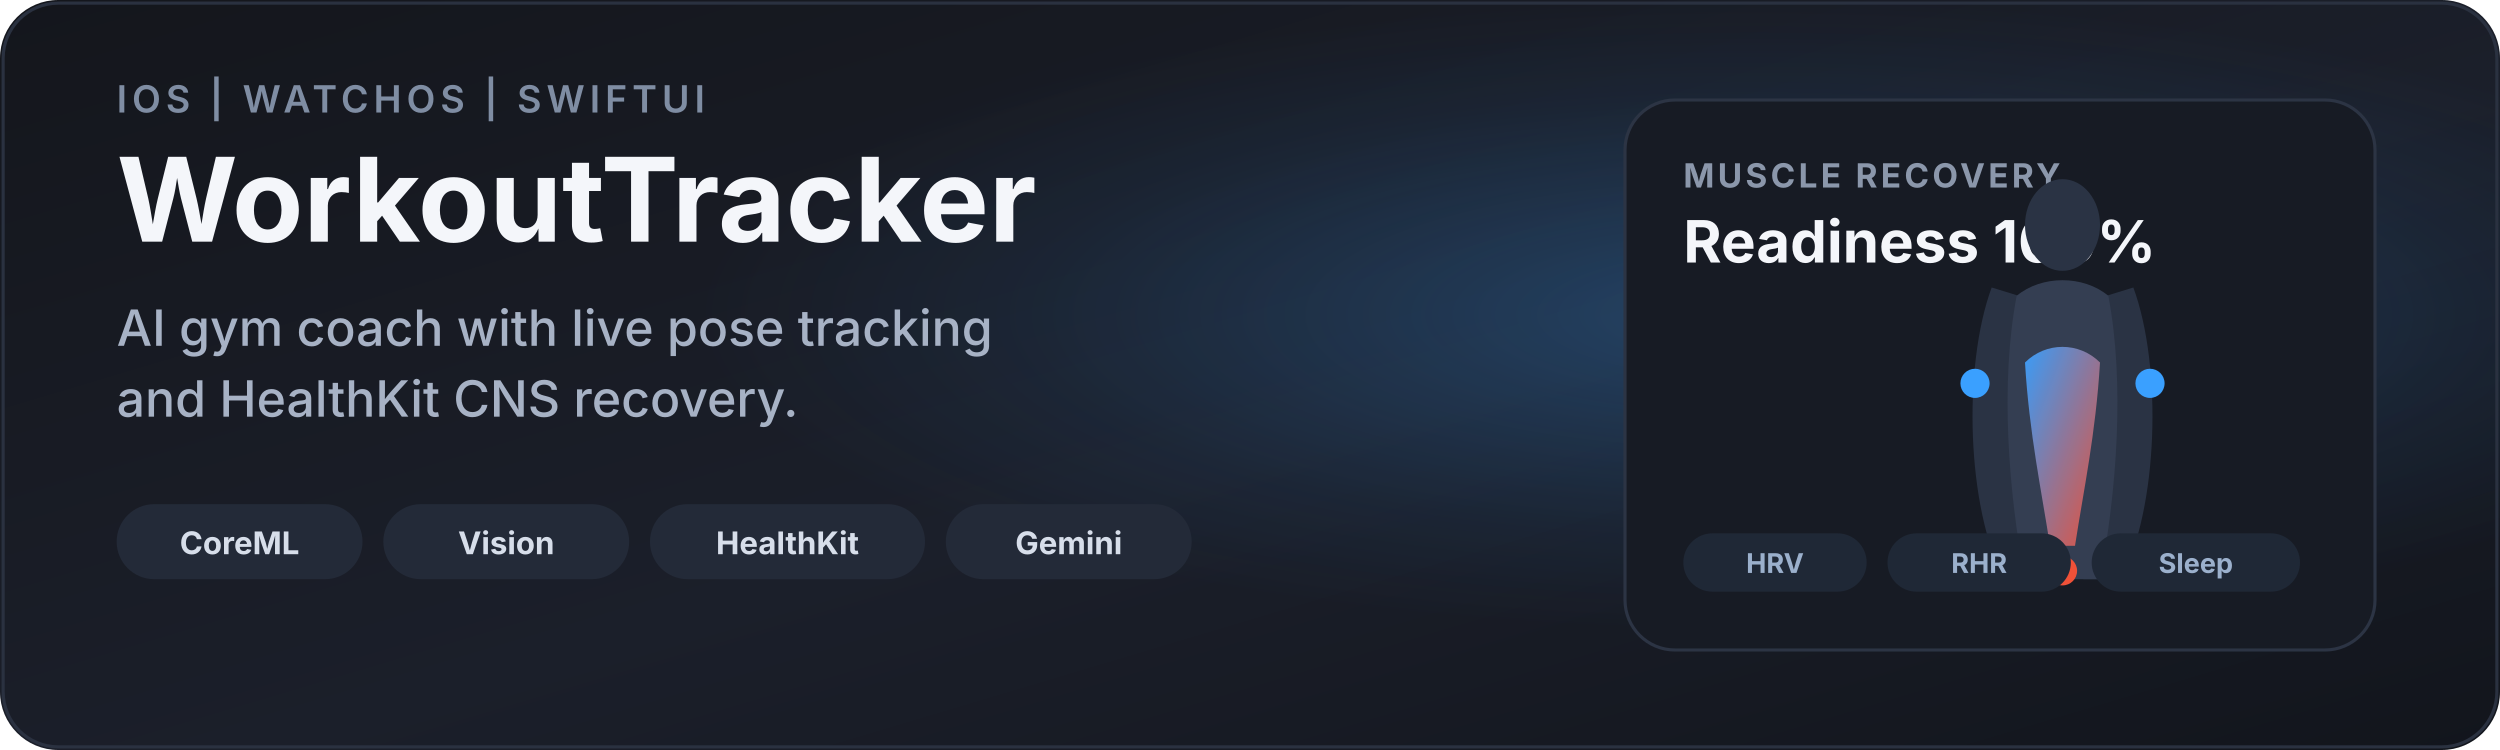
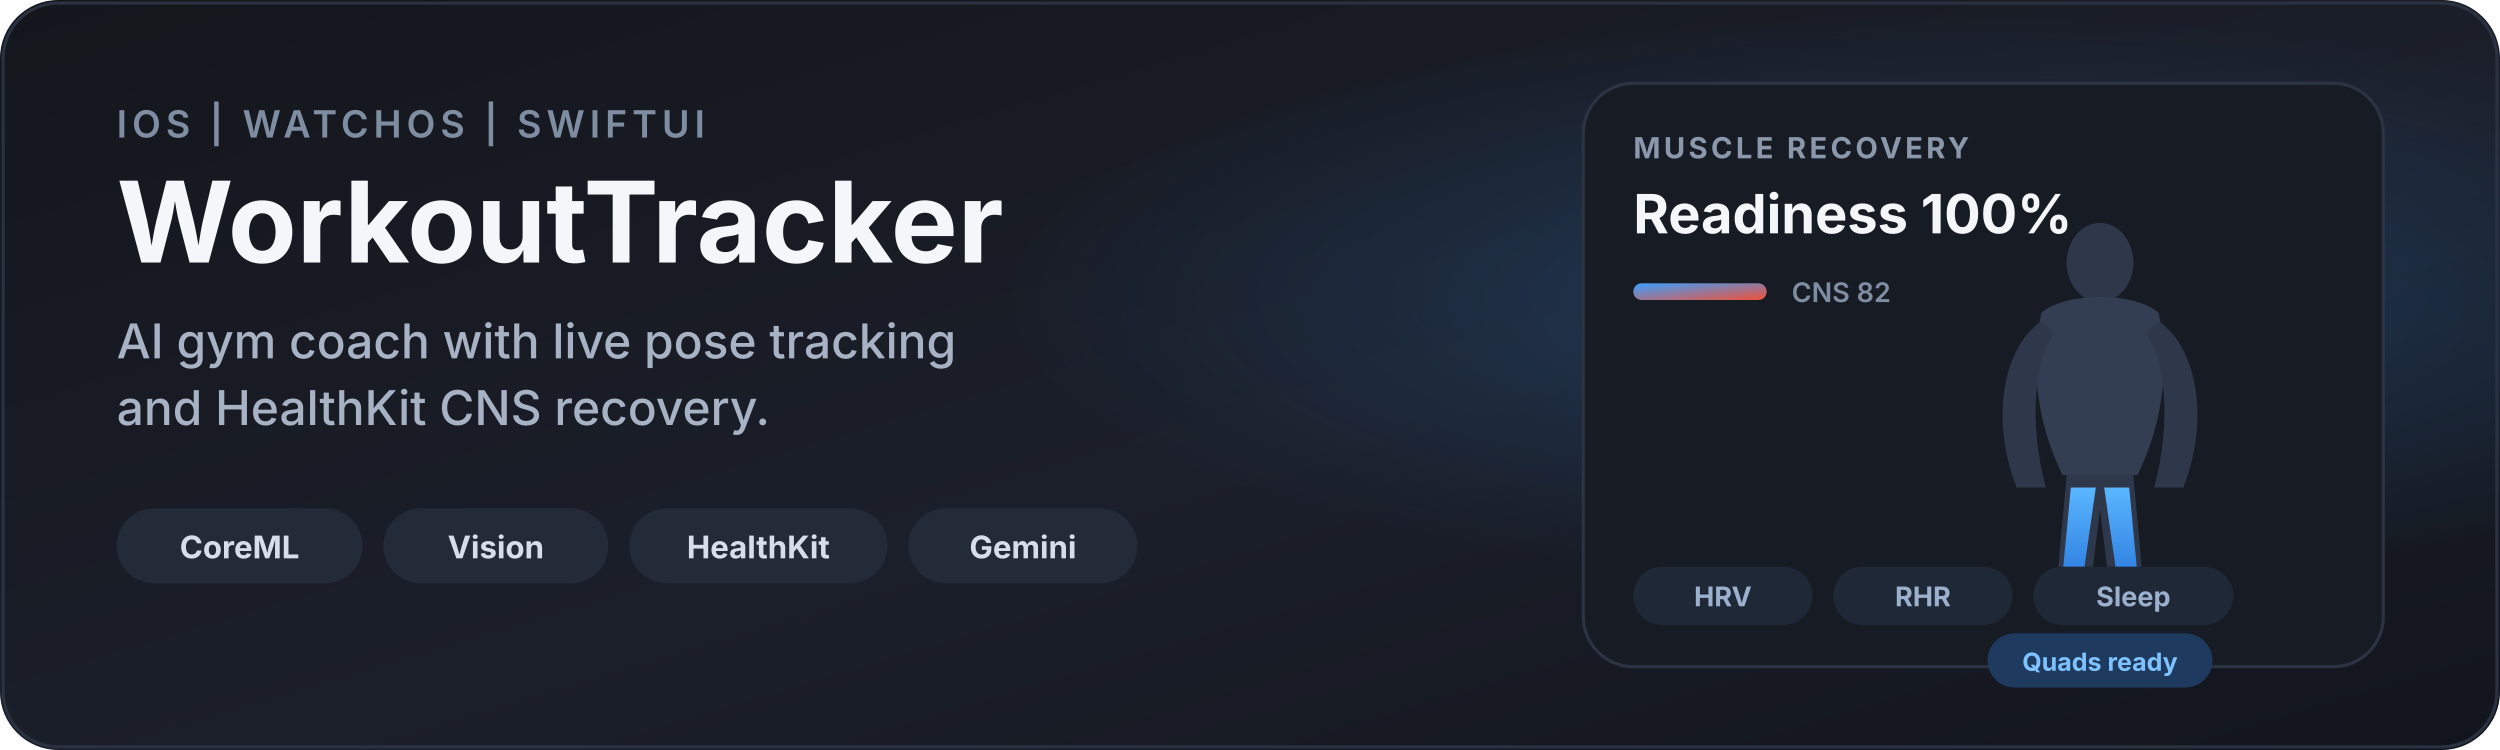
<svg xmlns="http://www.w3.org/2000/svg" width="1200" height="360" viewBox="0 0 1200 360" role="img" aria-labelledby="title desc">
  <defs>
    <linearGradient id="bg" x1="0" y1="0" x2="1" y2="1">
      <stop offset="0%" stop-color="#14161C" />
      <stop offset="55%" stop-color="#1B1F2A" />
      <stop offset="100%" stop-color="#12151C" />
    </linearGradient>
-     <linearGradient id="ring" x1="0" y1="0" x2="1" y2="1">
+     <linearGradient id="quad" x1="0" y1="0" x2="0" y2="1">
+       <stop offset="0%" stop-color="#5BB6FF" />
+       <stop offset="100%" stop-color="#2F7FE0" />
+     </linearGradient>
+     <linearGradient id="cns" x1="0" y1="0" x2="1" y2="1">
      <stop offset="0%" stop-color="#3AA0FF" />
      <stop offset="100%" stop-color="#F05138" />
    </linearGradient>
-     <radialGradient id="glow" cx="70%" cy="42%" r="42%">
-       <stop offset="0%" stop-color="#3AA0FF" stop-opacity="0.28" />
-       <stop offset="70%" stop-color="#3AA0FF" stop-opacity="0.06" />
+     <radialGradient id="glow" cx="78%" cy="40%" r="38%">
+       <stop offset="0%" stop-color="#3AA0FF" stop-opacity="0.22" />
      <stop offset="100%" stop-color="#3AA0FF" stop-opacity="0" />
    </radialGradient>
  </defs>
  <rect width="1200" height="360" rx="28" fill="url(#bg)" />
  <rect width="1200" height="360" rx="28" fill="url(#glow)" />
  <rect x="1.5" y="1.5" width="1197" height="357" rx="26.5" fill="none" stroke="#2A3140" stroke-width="1.5" />
-   <g transform="translate(56 54)">
-     <text x="0" y="0" fill="#7F8DA3" font-family="-apple-system, BlinkMacSystemFont, Segoe UI, sans-serif" font-size="18" font-weight="600" letter-spacing="2.4">IOS  |  WATCHOS  |  SWIFTUI</text>
-     <text x="0" y="62" fill="#F4F6FA" font-family="-apple-system, BlinkMacSystemFont, Segoe UI, sans-serif" font-size="56" font-weight="750">WorkoutTracker</text>
-     <text x="0" y="112" fill="#A7B2C5" font-family="-apple-system, BlinkMacSystemFont, Segoe UI, sans-serif" font-size="24" font-weight="500">AI gym coach with live pose tracking</text>
-     <text x="0" y="146" fill="#A7B2C5" font-family="-apple-system, BlinkMacSystemFont, Segoe UI, sans-serif" font-size="24" font-weight="500">and HealthKit CNS recovery.</text>
-     <g transform="translate(0 188)">
+   <g transform="translate(56 48)">
+     <text x="0" y="18" fill="#7F8DA3" font-family="-apple-system, BlinkMacSystemFont, Segoe UI, sans-serif" font-size="18" font-weight="600" letter-spacing="2.4">IOS  |  WATCHOS  |  SWIFTUI</text>
+     <text x="0" y="78" fill="#F4F6FA" font-family="-apple-system, BlinkMacSystemFont, Segoe UI, sans-serif" font-size="54" font-weight="750">WorkoutTracker</text>
+     <text x="0" y="124" fill="#A7B2C5" font-family="-apple-system, BlinkMacSystemFont, Segoe UI, sans-serif" font-size="23" font-weight="500">AI gym coach with live pose tracking</text>
+     <text x="0" y="156" fill="#A7B2C5" font-family="-apple-system, BlinkMacSystemFont, Segoe UI, sans-serif" font-size="23" font-weight="500">and HealthKit CNS recovery.</text>
+     <g transform="translate(0 196)">
      <rect width="118" height="36" rx="18" fill="#232A38" />
      <text x="59" y="24" text-anchor="middle" fill="#D7DEEA" font-family="-apple-system, BlinkMacSystemFont, Segoe UI, sans-serif" font-size="15" font-weight="650">CoreML</text>
-       <rect x="128" width="118" height="36" rx="18" fill="#232A38" />
-       <text x="187" y="24" text-anchor="middle" fill="#D7DEEA" font-family="-apple-system, BlinkMacSystemFont, Segoe UI, sans-serif" font-size="15" font-weight="650">Vision</text>
-       <rect x="256" width="132" height="36" rx="18" fill="#232A38" />
-       <text x="322" y="24" text-anchor="middle" fill="#D7DEEA" font-family="-apple-system, BlinkMacSystemFont, Segoe UI, sans-serif" font-size="15" font-weight="650">HealthKit</text>
-       <rect x="398" width="118" height="36" rx="18" fill="#232A38" />
-       <text x="457" y="24" text-anchor="middle" fill="#D7DEEA" font-family="-apple-system, BlinkMacSystemFont, Segoe UI, sans-serif" font-size="15" font-weight="650">Gemini</text>
+       <rect x="128" width="108" height="36" rx="18" fill="#232A38" />
+       <text x="182" y="24" text-anchor="middle" fill="#D7DEEA" font-family="-apple-system, BlinkMacSystemFont, Segoe UI, sans-serif" font-size="15" font-weight="650">Vision</text>
+       <rect x="246" width="124" height="36" rx="18" fill="#232A38" />
+       <text x="308" y="24" text-anchor="middle" fill="#D7DEEA" font-family="-apple-system, BlinkMacSystemFont, Segoe UI, sans-serif" font-size="15" font-weight="650">HealthKit</text>
+       <rect x="380" width="110" height="36" rx="18" fill="#232A38" />
+       <text x="435" y="24" text-anchor="middle" fill="#D7DEEA" font-family="-apple-system, BlinkMacSystemFont, Segoe UI, sans-serif" font-size="15" font-weight="650">Gemini</text>
    </g>
  </g>
-   <g transform="translate(780 48)">
-     <rect width="360" height="264" rx="24" fill="#171B24" stroke="#2C3444" stroke-width="1.5" />
-     <text x="28" y="42" fill="#8B97AB" font-family="-apple-system, BlinkMacSystemFont, Segoe UI, sans-serif" font-size="16" font-weight="650" letter-spacing="1.6">MUSCLE RECOVERY</text>
-     <text x="28" y="78" fill="#F4F6FA" font-family="-apple-system, BlinkMacSystemFont, Segoe UI, sans-serif" font-size="28" font-weight="700">Readiness 100%</text>
-     <g transform="translate(210 118)">
-       <ellipse cx="0" cy="-58" rx="18" ry="22" fill="#2A3344" />
-       <path d="M-34 -28 C-48 10 -46 78 -28 112 L-10 112 C-18 70 -20 20 -8 -20 Z" fill="#2A3344" />
-       <path d="M34 -28 C48 10 46 78 28 112 L10 112 C18 70 20 20 8 -20 Z" fill="#2A3344" />
-       <path d="M-22 -24 C-10 -34 10 -34 22 -24 C30 18 26 70 18 112 L-18 112 C-26 70 -30 18 -22 -24 Z" fill="#343E52" />
-       <path d="M-18 8 C-8 -2 8 -2 18 8 C16 42 10 70 6 96 L-6 96 C-10 70 -16 42 -18 8 Z" fill="url(#ring)" opacity="0.95" />
-       <circle cx="-42" cy="18" r="7" fill="#3AA0FF" />
-       <circle cx="42" cy="18" r="7" fill="#3AA0FF" />
-       <circle cx="0" cy="108" r="7" fill="#F05138" />
+   <g transform="translate(760 40)">
+     <rect width="384" height="280" rx="24" fill="#171B24" stroke="#2C3444" stroke-width="1.5" />
+     <text x="24" y="36" fill="#8B97AB" font-family="-apple-system, BlinkMacSystemFont, Segoe UI, sans-serif" font-size="14" font-weight="650" letter-spacing="1.6">MUSCLE RECOVERY</text>
+     <text x="24" y="72" fill="#F4F6FA" font-family="-apple-system, BlinkMacSystemFont, Segoe UI, sans-serif" font-size="26" font-weight="700">Readiness 100%</text>
+     <g transform="translate(24 96)">
+       <rect width="64" height="8" rx="4" fill="#253041" />
+       <rect width="64" height="8" rx="4" fill="url(#cns)" />
+       <text x="76" y="9" fill="#7F8DA3" font-family="-apple-system, BlinkMacSystemFont, Segoe UI, sans-serif" font-size="13" font-weight="600">CNS 82</text>
    </g>
-     <g transform="translate(28 208)">
-       <rect width="88" height="28" rx="14" fill="#1F2836" />
-       <text x="44" y="19" text-anchor="middle" fill="#9BB0CC" font-family="-apple-system, BlinkMacSystemFont, Segoe UI, sans-serif" font-size="13" font-weight="650">HRV</text>
-       <rect x="98" width="88" height="28" rx="14" fill="#1F2836" />
-       <text x="142" y="19" text-anchor="middle" fill="#9BB0CC" font-family="-apple-system, BlinkMacSystemFont, Segoe UI, sans-serif" font-size="13" font-weight="650">RHR</text>
-       <rect x="196" width="100" height="28" rx="14" fill="#1F2836" />
-       <text x="246" y="19" text-anchor="middle" fill="#9BB0CC" font-family="-apple-system, BlinkMacSystemFont, Segoe UI, sans-serif" font-size="13" font-weight="650">Sleep</text>
+     <g transform="translate(248 86)">
+       <ellipse cx="0" cy="0" rx="16" ry="19" fill="#2E384A" />
+       <path d="M-28 24 C-34 48 -30 78 -18 102 L18 102 C30 78 34 48 28 24 C16 14 -16 14 -28 24 Z" fill="#343E52" />
+       <path d="M-28 28 C-48 42 -52 78 -40 108 L-26 108 C-34 78 -32 48 -22 34 Z" fill="#2E384A" />
+       <path d="M28 28 C48 42 52 78 40 108 L26 108 C34 78 32 48 22 34 Z" fill="#2E384A" />
+       <path d="M-16 102 L-22 168 L-6 168 L2 102 Z" fill="#2E384A" />
+       <path d="M16 102 L22 168 L6 168 L-2 102 Z" fill="#2E384A" />
+       <path d="M-14 108 L-18 150 L-8 150 L-2 108 Z" fill="url(#quad)" />
+       <path d="M14 108 L18 150 L8 150 L2 108 Z" fill="url(#quad)" />
+       <rect x="-54" y="178" width="108" height="26" rx="13" fill="#1E3A5F" />
+       <text x="0" y="196" text-anchor="middle" fill="#7EC2FF" font-family="-apple-system, BlinkMacSystemFont, Segoe UI, sans-serif" font-size="12" font-weight="700">Quads ready</text>
+     </g>
+     <g transform="translate(24 232)">
+       <rect width="86" height="28" rx="14" fill="#1F2836" />
+       <text x="43" y="19" text-anchor="middle" fill="#9BB0CC" font-family="-apple-system, BlinkMacSystemFont, Segoe UI, sans-serif" font-size="13" font-weight="650">HRV</text>
+       <rect x="96" width="86" height="28" rx="14" fill="#1F2836" />
+       <text x="139" y="19" text-anchor="middle" fill="#9BB0CC" font-family="-apple-system, BlinkMacSystemFont, Segoe UI, sans-serif" font-size="13" font-weight="650">RHR</text>
+       <rect x="192" width="96" height="28" rx="14" fill="#1F2836" />
+       <text x="240" y="19" text-anchor="middle" fill="#9BB0CC" font-family="-apple-system, BlinkMacSystemFont, Segoe UI, sans-serif" font-size="13" font-weight="650">Sleep</text>
    </g>
  </g>
</svg>
